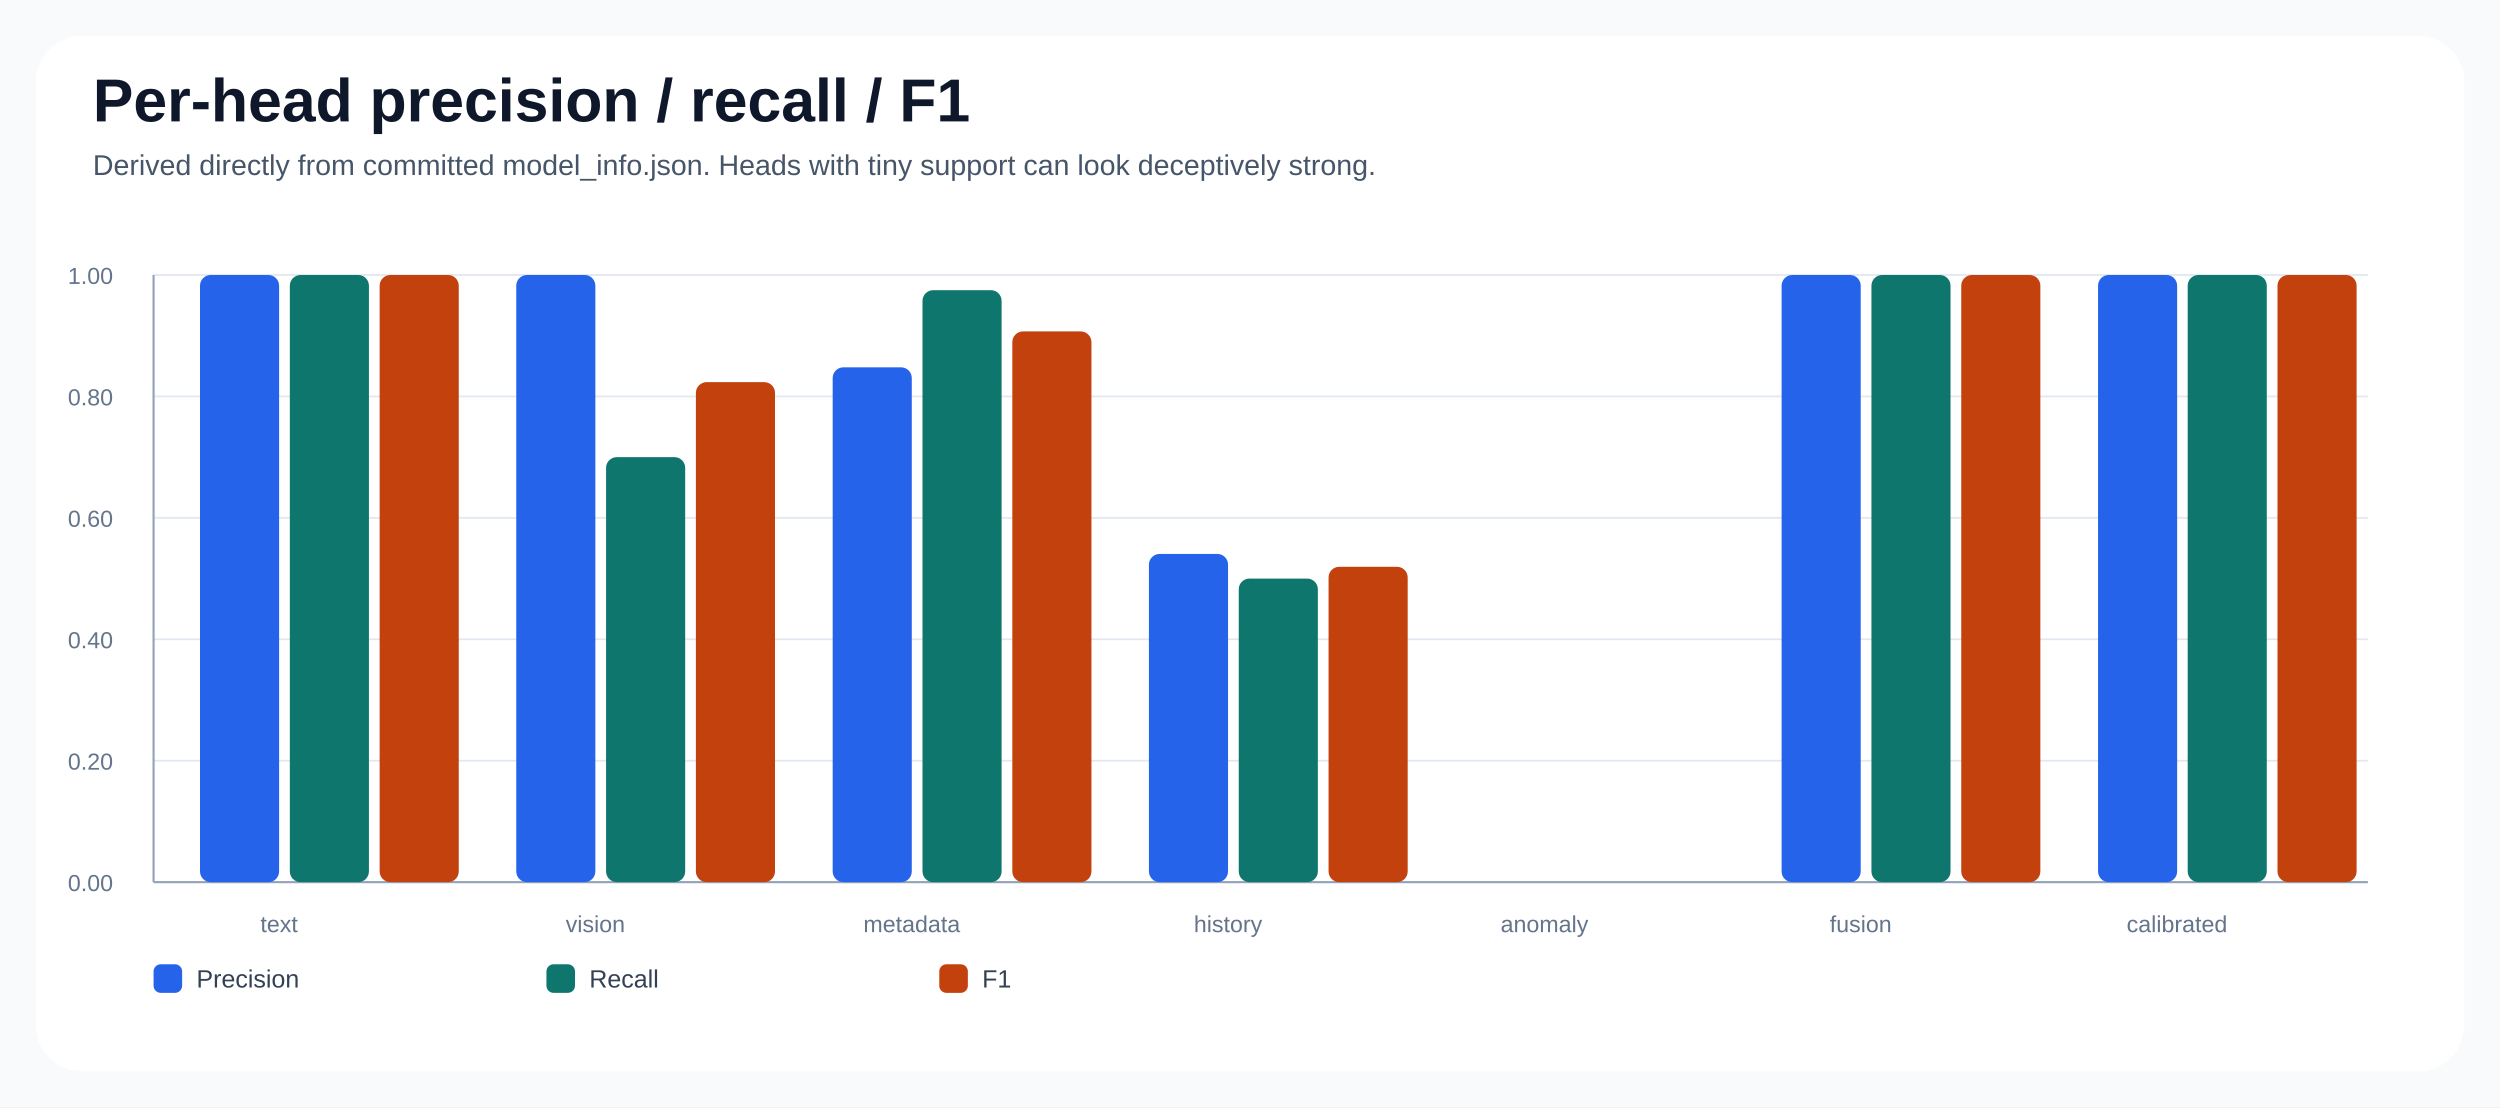
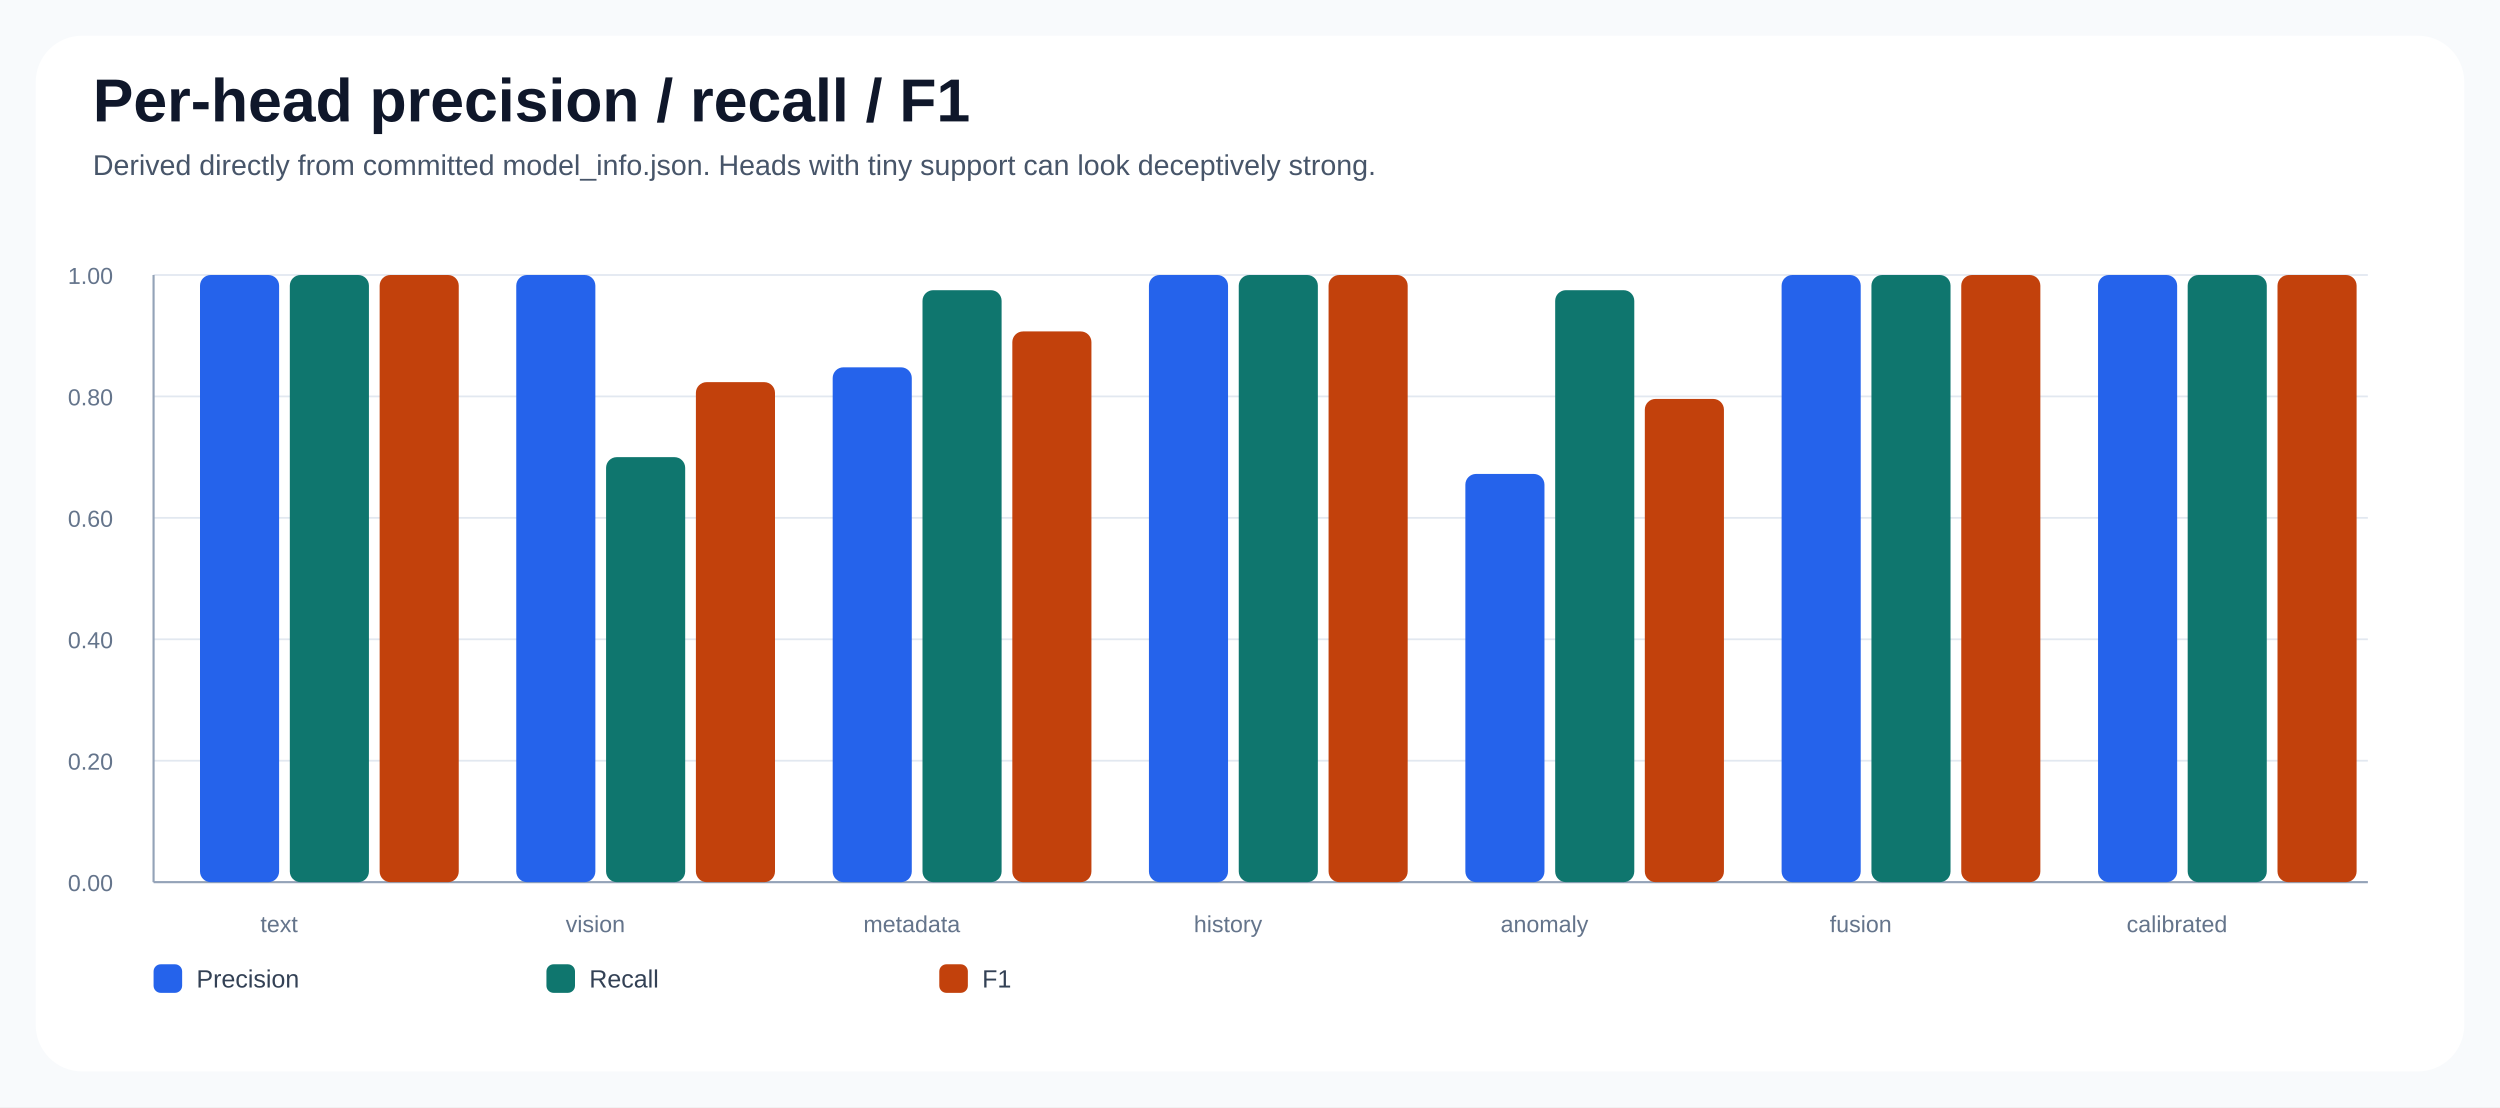
<svg xmlns="http://www.w3.org/2000/svg" width="1400" height="620" viewBox="0 0 1400 620" role="img">
  <style>
text { font-family: 'Segoe UI', Arial, sans-serif; fill: #0f172a; }
.title { font-size: 34px; font-weight: 700; }
.subtitle { font-size: 16px; fill: #475569; }
.card { fill: #ffffff; stroke: #cbd5e1; stroke-width: 1.5; rx: 20; }
.accent { fill: #eff6ff; stroke: #60a5fa; stroke-width: 1.5; rx: 20; }
.warn { fill: #fff7ed; stroke: #fb923c; stroke-width: 1.5; rx: 20; }
.label { font-size: 15px; font-weight: 600; fill: #475569; }
.value { font-size: 32px; font-weight: 700; }
.value-compact { font-size: 22px; font-weight: 700; }
.small { font-size: 13px; fill: #64748b; }
.axis { stroke: #94a3b8; stroke-width: 1.2; }
.grid { stroke: #e2e8f0; stroke-width: 1; }
.legend { font-size: 14px; fill: #334155; }
.stub { font-size: 20px; font-weight: 600; }
</style>
  <rect x="0" y="0" width="1400" height="620" fill="#f8fafc" />
  <rect x="20" y="20" width="1360" height="580" fill="#ffffff" rx="26" />
  <text class="title" x="52" y="68">Per-head precision / recall / F1</text>
  <text class="subtitle" x="52" y="98">Derived directly from committed model_info.json. Heads with tiny support can look deceptively strong.</text>
  <line class="grid" x1="86" y1="494.0" x2="1326" y2="494.0" />
  <text class="small" x="38" y="499.0">0.00</text>
  <line class="grid" x1="86" y1="426.0" x2="1326" y2="426.0" />
  <text class="small" x="38" y="431.0">0.20</text>
  <line class="grid" x1="86" y1="358.0" x2="1326" y2="358.0" />
  <text class="small" x="38" y="363.0">0.40</text>
  <line class="grid" x1="86" y1="290.0" x2="1326" y2="290.0" />
  <text class="small" x="38" y="295.0">0.60</text>
  <line class="grid" x1="86" y1="222.0" x2="1326" y2="222.0" />
  <text class="small" x="38" y="227.0">0.80</text>
  <line class="grid" x1="86" y1="154.0" x2="1326" y2="154.0" />
  <text class="small" x="38" y="159.0">1.00</text>
  <line class="axis" x1="86" y1="154" x2="86" y2="494" />
  <line class="axis" x1="86" y1="494" x2="1326" y2="494" />
  <rect x="112.0" y="154.0" width="44.3" height="340.0" fill="#2563eb" rx="6" />
  <rect x="162.3" y="154.0" width="44.3" height="340.0" fill="#0f766e" rx="6" />
  <rect x="212.6" y="154.0" width="44.3" height="340.0" fill="#c2410c" rx="6" />
  <text class="small" x="156.3" y="522" text-anchor="middle">text</text>
  <rect x="289.1" y="154.0" width="44.3" height="340.0" fill="#2563eb" rx="6" />
  <rect x="339.4" y="256.0" width="44.3" height="238.0" fill="#0f766e" rx="6" />
  <rect x="389.7" y="214.0" width="44.3" height="280.0" fill="#c2410c" rx="6" />
  <text class="small" x="333.4" y="522" text-anchor="middle">vision</text>
  <rect x="466.3" y="205.7" width="44.3" height="288.3" fill="#2563eb" rx="6" />
  <rect x="516.6" y="162.5" width="44.3" height="331.5" fill="#0f766e" rx="6" />
  <rect x="566.9" y="185.6" width="44.3" height="308.4" fill="#c2410c" rx="6" />
  <text class="small" x="510.6" y="522" text-anchor="middle">metadata</text>
-   <rect x="643.4" y="310.2" width="44.3" height="183.8" fill="#2563eb" rx="6" />
-   <rect x="693.7" y="324.0" width="44.3" height="170.0" fill="#0f766e" rx="6" />
-   <rect x="744.0" y="317.4" width="44.3" height="176.6" fill="#c2410c" rx="6" />
+   <rect x="643.4" y="154.0" width="44.3" height="340.0" fill="#2563eb" rx="6" />
+   <rect x="693.7" y="154.0" width="44.3" height="340.0" fill="#0f766e" rx="6" />
+   <rect x="744.0" y="154.0" width="44.3" height="340.0" fill="#c2410c" rx="6" />
  <text class="small" x="687.7" y="522" text-anchor="middle">history</text>
-   <rect x="820.6" y="494.0" width="44.3" height="0.0" fill="#2563eb" rx="6" />
-   <rect x="870.9" y="494.0" width="44.3" height="0.0" fill="#0f766e" rx="6" />
-   <rect x="921.1" y="494.0" width="44.3" height="0.0" fill="#c2410c" rx="6" />
+   <rect x="820.6" y="265.4" width="44.3" height="228.6" fill="#2563eb" rx="6" />
+   <rect x="870.9" y="162.5" width="44.3" height="331.5" fill="#0f766e" rx="6" />
+   <rect x="921.1" y="223.4" width="44.3" height="270.6" fill="#c2410c" rx="6" />
  <text class="small" x="864.9" y="522" text-anchor="middle">anomaly</text>
  <rect x="997.7" y="154.0" width="44.3" height="340.0" fill="#2563eb" rx="6" />
  <rect x="1048.0" y="154.0" width="44.3" height="340.0" fill="#0f766e" rx="6" />
  <rect x="1098.3" y="154.0" width="44.3" height="340.0" fill="#c2410c" rx="6" />
  <text class="small" x="1042.0" y="522" text-anchor="middle">fusion</text>
  <rect x="1174.9" y="154.0" width="44.3" height="340.0" fill="#2563eb" rx="6" />
  <rect x="1225.1" y="154.0" width="44.3" height="340.0" fill="#0f766e" rx="6" />
  <rect x="1275.4" y="154.0" width="44.3" height="340.0" fill="#c2410c" rx="6" />
  <text class="small" x="1219.1" y="522" text-anchor="middle">calibrated</text>
  <rect x="86" y="540" width="16" height="16" fill="#2563eb" rx="4" />
  <text class="legend" x="110" y="553">Precision</text>
  <rect x="306" y="540" width="16" height="16" fill="#0f766e" rx="4" />
  <text class="legend" x="330" y="553">Recall</text>
  <rect x="526" y="540" width="16" height="16" fill="#c2410c" rx="4" />
  <text class="legend" x="550" y="553">F1</text>
</svg>
